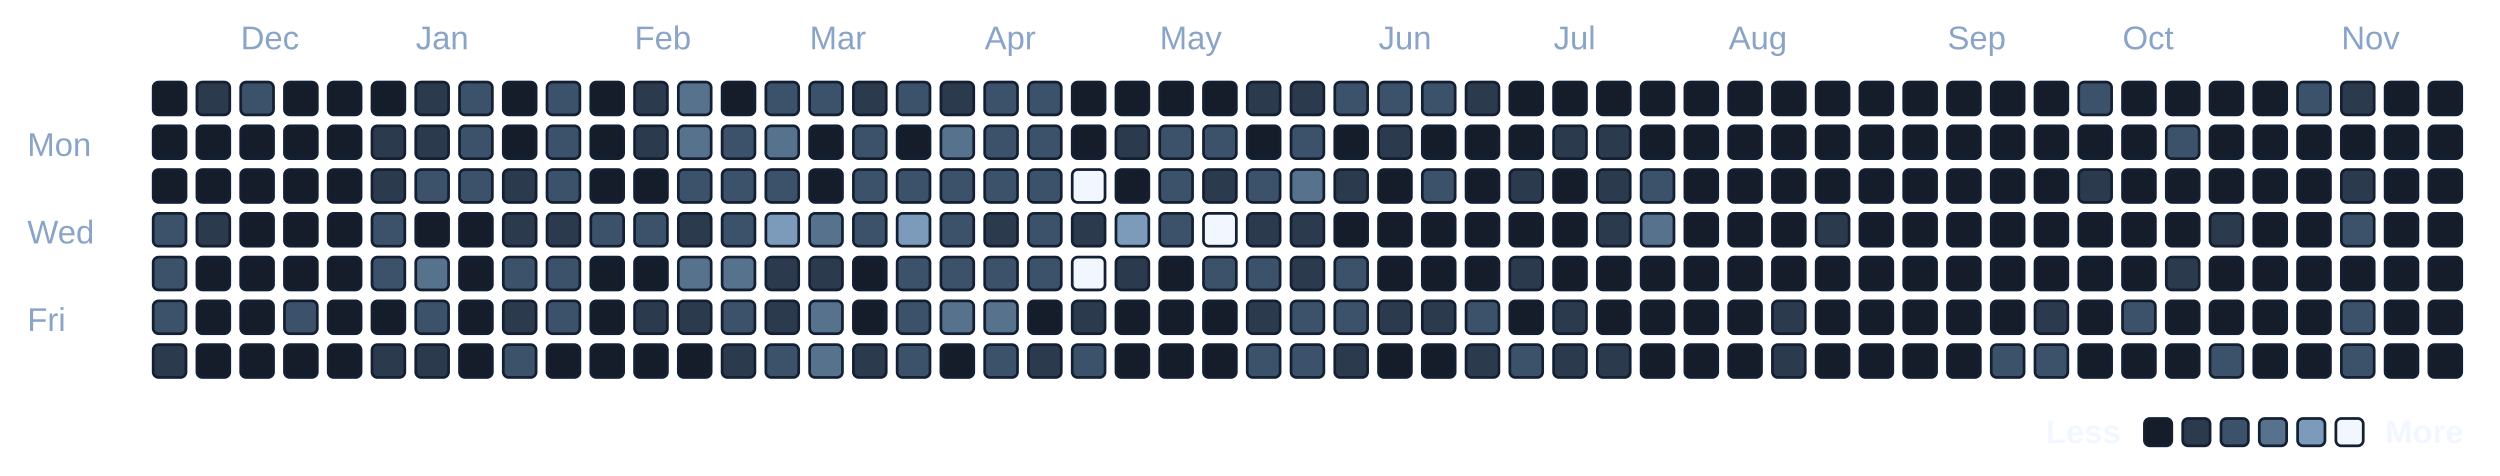
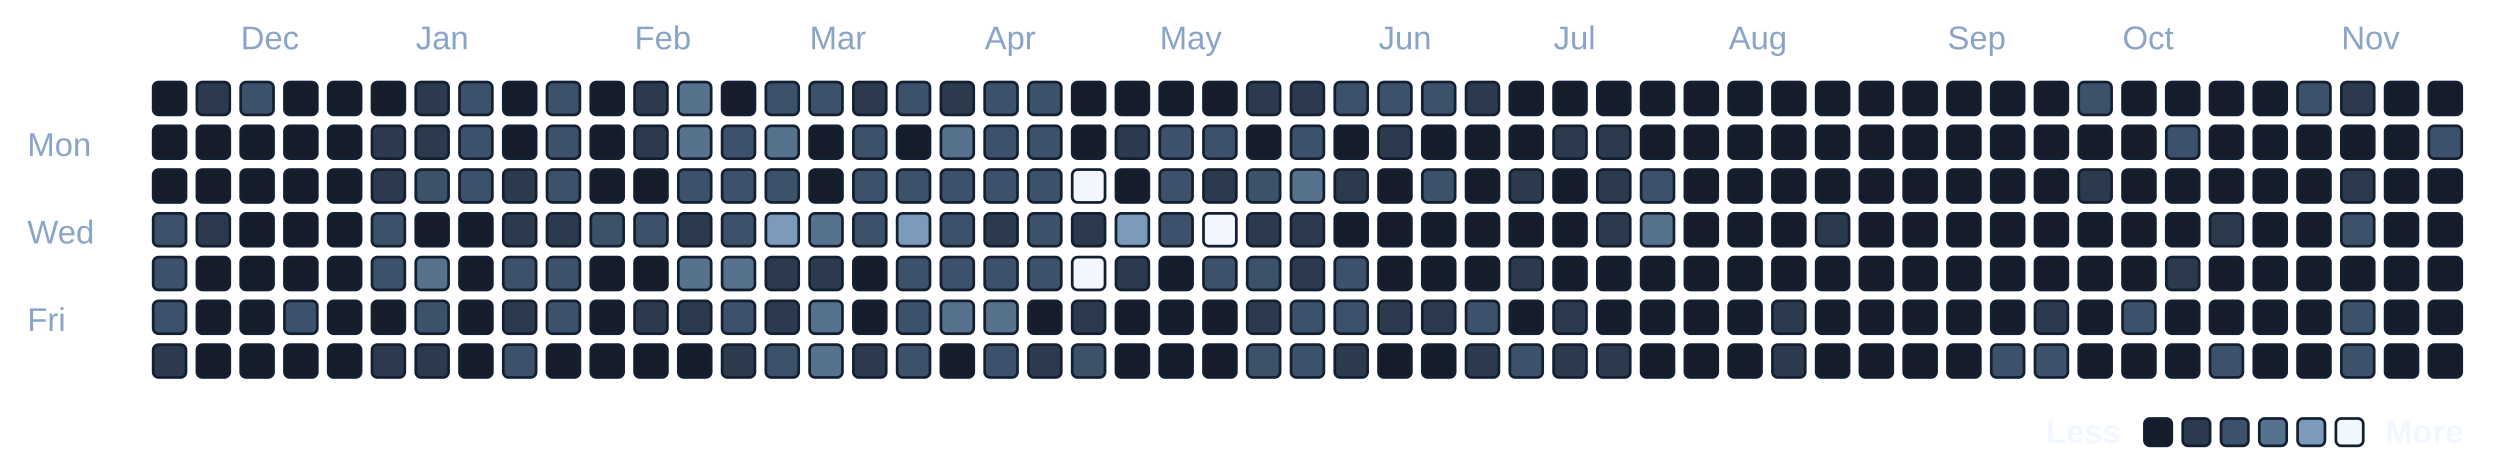
<svg xmlns="http://www.w3.org/2000/svg" baseProfile="tiny" height="174" version="1.2" width="914">
  <defs />
  <text fill="#8AA4C8" font-family="Segoe UI, Arial, sans-serif" font-size="12px" x="88" y="18">Dec</text>
  <text fill="#8AA4C8" font-family="Segoe UI, Arial, sans-serif" font-size="12px" x="152" y="18">Jan</text>
  <text fill="#8AA4C8" font-family="Segoe UI, Arial, sans-serif" font-size="12px" x="232" y="18">Feb</text>
  <text fill="#8AA4C8" font-family="Segoe UI, Arial, sans-serif" font-size="12px" x="296" y="18">Mar</text>
  <text fill="#8AA4C8" font-family="Segoe UI, Arial, sans-serif" font-size="12px" x="360" y="18">Apr</text>
  <text fill="#8AA4C8" font-family="Segoe UI, Arial, sans-serif" font-size="12px" x="424" y="18">May</text>
  <text fill="#8AA4C8" font-family="Segoe UI, Arial, sans-serif" font-size="12px" x="504" y="18">Jun</text>
  <text fill="#8AA4C8" font-family="Segoe UI, Arial, sans-serif" font-size="12px" x="568" y="18">Jul</text>
  <text fill="#8AA4C8" font-family="Segoe UI, Arial, sans-serif" font-size="12px" x="632" y="18">Aug</text>
  <text fill="#8AA4C8" font-family="Segoe UI, Arial, sans-serif" font-size="12px" x="712" y="18">Sep</text>
  <text fill="#8AA4C8" font-family="Segoe UI, Arial, sans-serif" font-size="12px" x="776" y="18">Oct</text>
  <text fill="#8AA4C8" font-family="Segoe UI, Arial, sans-serif" font-size="12px" x="856" y="18">Nov</text>
  <text fill="#8AA4C8" font-family="Segoe UI, Arial, sans-serif" font-size="12px" x="10" y="57">Mon</text>
  <text fill="#8AA4C8" font-family="Segoe UI, Arial, sans-serif" font-size="12px" x="10" y="89">Wed</text>
  <text fill="#8AA4C8" font-family="Segoe UI, Arial, sans-serif" font-size="12px" x="10" y="121">Fri</text>
  <rect fill="#151D2B" height="12" rx="2" ry="2" stroke="#132033" stroke-width="1" width="12" x="56" y="30" />
  <rect fill="#151D2B" height="12" rx="2" ry="2" stroke="#132033" stroke-width="1" width="12" x="56" y="46" />
  <rect fill="#151D2B" height="12" rx="2" ry="2" stroke="#132033" stroke-width="1" width="12" x="56" y="62" />
  <rect fill="#3C526A" height="12" rx="2" ry="2" stroke="#132033" stroke-width="1" width="12" x="56" y="78" />
  <rect fill="#3C526A" height="12" rx="2" ry="2" stroke="#132033" stroke-width="1" width="12" x="56" y="94" />
  <rect fill="#3C526A" height="12" rx="2" ry="2" stroke="#132033" stroke-width="1" width="12" x="56" y="110" />
  <rect fill="#2B3A4C" height="12" rx="2" ry="2" stroke="#132033" stroke-width="1" width="12" x="56" y="126" />
  <rect fill="#2B3A4C" height="12" rx="2" ry="2" stroke="#132033" stroke-width="1" width="12" x="72" y="30" />
  <rect fill="#151D2B" height="12" rx="2" ry="2" stroke="#132033" stroke-width="1" width="12" x="72" y="46" />
  <rect fill="#151D2B" height="12" rx="2" ry="2" stroke="#132033" stroke-width="1" width="12" x="72" y="62" />
  <rect fill="#2B3A4C" height="12" rx="2" ry="2" stroke="#132033" stroke-width="1" width="12" x="72" y="78" />
  <rect fill="#151D2B" height="12" rx="2" ry="2" stroke="#132033" stroke-width="1" width="12" x="72" y="94" />
  <rect fill="#151D2B" height="12" rx="2" ry="2" stroke="#132033" stroke-width="1" width="12" x="72" y="110" />
  <rect fill="#151D2B" height="12" rx="2" ry="2" stroke="#132033" stroke-width="1" width="12" x="72" y="126" />
  <rect fill="#3C526A" height="12" rx="2" ry="2" stroke="#132033" stroke-width="1" width="12" x="88" y="30" />
  <rect fill="#151D2B" height="12" rx="2" ry="2" stroke="#132033" stroke-width="1" width="12" x="88" y="46" />
  <rect fill="#151D2B" height="12" rx="2" ry="2" stroke="#132033" stroke-width="1" width="12" x="88" y="62" />
  <rect fill="#151D2B" height="12" rx="2" ry="2" stroke="#132033" stroke-width="1" width="12" x="88" y="78" />
  <rect fill="#151D2B" height="12" rx="2" ry="2" stroke="#132033" stroke-width="1" width="12" x="88" y="94" />
  <rect fill="#151D2B" height="12" rx="2" ry="2" stroke="#132033" stroke-width="1" width="12" x="88" y="110" />
  <rect fill="#151D2B" height="12" rx="2" ry="2" stroke="#132033" stroke-width="1" width="12" x="88" y="126" />
  <rect fill="#151D2B" height="12" rx="2" ry="2" stroke="#132033" stroke-width="1" width="12" x="104" y="30" />
  <rect fill="#151D2B" height="12" rx="2" ry="2" stroke="#132033" stroke-width="1" width="12" x="104" y="46" />
  <rect fill="#151D2B" height="12" rx="2" ry="2" stroke="#132033" stroke-width="1" width="12" x="104" y="62" />
  <rect fill="#151D2B" height="12" rx="2" ry="2" stroke="#132033" stroke-width="1" width="12" x="104" y="78" />
  <rect fill="#151D2B" height="12" rx="2" ry="2" stroke="#132033" stroke-width="1" width="12" x="104" y="94" />
  <rect fill="#3C526A" height="12" rx="2" ry="2" stroke="#132033" stroke-width="1" width="12" x="104" y="110" />
  <rect fill="#151D2B" height="12" rx="2" ry="2" stroke="#132033" stroke-width="1" width="12" x="104" y="126" />
  <rect fill="#151D2B" height="12" rx="2" ry="2" stroke="#132033" stroke-width="1" width="12" x="120" y="30" />
  <rect fill="#151D2B" height="12" rx="2" ry="2" stroke="#132033" stroke-width="1" width="12" x="120" y="46" />
  <rect fill="#151D2B" height="12" rx="2" ry="2" stroke="#132033" stroke-width="1" width="12" x="120" y="62" />
  <rect fill="#151D2B" height="12" rx="2" ry="2" stroke="#132033" stroke-width="1" width="12" x="120" y="78" />
  <rect fill="#151D2B" height="12" rx="2" ry="2" stroke="#132033" stroke-width="1" width="12" x="120" y="94" />
  <rect fill="#151D2B" height="12" rx="2" ry="2" stroke="#132033" stroke-width="1" width="12" x="120" y="110" />
  <rect fill="#151D2B" height="12" rx="2" ry="2" stroke="#132033" stroke-width="1" width="12" x="120" y="126" />
  <rect fill="#151D2B" height="12" rx="2" ry="2" stroke="#132033" stroke-width="1" width="12" x="136" y="30" />
  <rect fill="#2B3A4C" height="12" rx="2" ry="2" stroke="#132033" stroke-width="1" width="12" x="136" y="46" />
  <rect fill="#2B3A4C" height="12" rx="2" ry="2" stroke="#132033" stroke-width="1" width="12" x="136" y="62" />
  <rect fill="#3C526A" height="12" rx="2" ry="2" stroke="#132033" stroke-width="1" width="12" x="136" y="78" />
  <rect fill="#3C526A" height="12" rx="2" ry="2" stroke="#132033" stroke-width="1" width="12" x="136" y="94" />
  <rect fill="#151D2B" height="12" rx="2" ry="2" stroke="#132033" stroke-width="1" width="12" x="136" y="110" />
  <rect fill="#2B3A4C" height="12" rx="2" ry="2" stroke="#132033" stroke-width="1" width="12" x="136" y="126" />
  <rect fill="#2B3A4C" height="12" rx="2" ry="2" stroke="#132033" stroke-width="1" width="12" x="152" y="30" />
  <rect fill="#2B3A4C" height="12" rx="2" ry="2" stroke="#132033" stroke-width="1" width="12" x="152" y="46" />
  <rect fill="#3C526A" height="12" rx="2" ry="2" stroke="#132033" stroke-width="1" width="12" x="152" y="62" />
  <rect fill="#151D2B" height="12" rx="2" ry="2" stroke="#132033" stroke-width="1" width="12" x="152" y="78" />
  <rect fill="#56728D" height="12" rx="2" ry="2" stroke="#132033" stroke-width="1" width="12" x="152" y="94" />
  <rect fill="#3C526A" height="12" rx="2" ry="2" stroke="#132033" stroke-width="1" width="12" x="152" y="110" />
  <rect fill="#2B3A4C" height="12" rx="2" ry="2" stroke="#132033" stroke-width="1" width="12" x="152" y="126" />
  <rect fill="#3C526A" height="12" rx="2" ry="2" stroke="#132033" stroke-width="1" width="12" x="168" y="30" />
  <rect fill="#3C526A" height="12" rx="2" ry="2" stroke="#132033" stroke-width="1" width="12" x="168" y="46" />
  <rect fill="#3C526A" height="12" rx="2" ry="2" stroke="#132033" stroke-width="1" width="12" x="168" y="62" />
  <rect fill="#151D2B" height="12" rx="2" ry="2" stroke="#132033" stroke-width="1" width="12" x="168" y="78" />
  <rect fill="#151D2B" height="12" rx="2" ry="2" stroke="#132033" stroke-width="1" width="12" x="168" y="94" />
  <rect fill="#151D2B" height="12" rx="2" ry="2" stroke="#132033" stroke-width="1" width="12" x="168" y="110" />
  <rect fill="#151D2B" height="12" rx="2" ry="2" stroke="#132033" stroke-width="1" width="12" x="168" y="126" />
  <rect fill="#151D2B" height="12" rx="2" ry="2" stroke="#132033" stroke-width="1" width="12" x="184" y="30" />
  <rect fill="#151D2B" height="12" rx="2" ry="2" stroke="#132033" stroke-width="1" width="12" x="184" y="46" />
  <rect fill="#2B3A4C" height="12" rx="2" ry="2" stroke="#132033" stroke-width="1" width="12" x="184" y="62" />
  <rect fill="#2B3A4C" height="12" rx="2" ry="2" stroke="#132033" stroke-width="1" width="12" x="184" y="78" />
  <rect fill="#3C526A" height="12" rx="2" ry="2" stroke="#132033" stroke-width="1" width="12" x="184" y="94" />
  <rect fill="#2B3A4C" height="12" rx="2" ry="2" stroke="#132033" stroke-width="1" width="12" x="184" y="110" />
  <rect fill="#3C526A" height="12" rx="2" ry="2" stroke="#132033" stroke-width="1" width="12" x="184" y="126" />
  <rect fill="#3C526A" height="12" rx="2" ry="2" stroke="#132033" stroke-width="1" width="12" x="200" y="30" />
  <rect fill="#3C526A" height="12" rx="2" ry="2" stroke="#132033" stroke-width="1" width="12" x="200" y="46" />
  <rect fill="#3C526A" height="12" rx="2" ry="2" stroke="#132033" stroke-width="1" width="12" x="200" y="62" />
  <rect fill="#2B3A4C" height="12" rx="2" ry="2" stroke="#132033" stroke-width="1" width="12" x="200" y="78" />
  <rect fill="#3C526A" height="12" rx="2" ry="2" stroke="#132033" stroke-width="1" width="12" x="200" y="94" />
  <rect fill="#3C526A" height="12" rx="2" ry="2" stroke="#132033" stroke-width="1" width="12" x="200" y="110" />
  <rect fill="#151D2B" height="12" rx="2" ry="2" stroke="#132033" stroke-width="1" width="12" x="200" y="126" />
  <rect fill="#151D2B" height="12" rx="2" ry="2" stroke="#132033" stroke-width="1" width="12" x="216" y="30" />
  <rect fill="#151D2B" height="12" rx="2" ry="2" stroke="#132033" stroke-width="1" width="12" x="216" y="46" />
  <rect fill="#151D2B" height="12" rx="2" ry="2" stroke="#132033" stroke-width="1" width="12" x="216" y="62" />
  <rect fill="#3C526A" height="12" rx="2" ry="2" stroke="#132033" stroke-width="1" width="12" x="216" y="78" />
  <rect fill="#151D2B" height="12" rx="2" ry="2" stroke="#132033" stroke-width="1" width="12" x="216" y="94" />
  <rect fill="#151D2B" height="12" rx="2" ry="2" stroke="#132033" stroke-width="1" width="12" x="216" y="110" />
  <rect fill="#151D2B" height="12" rx="2" ry="2" stroke="#132033" stroke-width="1" width="12" x="216" y="126" />
  <rect fill="#2B3A4C" height="12" rx="2" ry="2" stroke="#132033" stroke-width="1" width="12" x="232" y="30" />
  <rect fill="#2B3A4C" height="12" rx="2" ry="2" stroke="#132033" stroke-width="1" width="12" x="232" y="46" />
  <rect fill="#151D2B" height="12" rx="2" ry="2" stroke="#132033" stroke-width="1" width="12" x="232" y="62" />
  <rect fill="#3C526A" height="12" rx="2" ry="2" stroke="#132033" stroke-width="1" width="12" x="232" y="78" />
  <rect fill="#151D2B" height="12" rx="2" ry="2" stroke="#132033" stroke-width="1" width="12" x="232" y="94" />
  <rect fill="#2B3A4C" height="12" rx="2" ry="2" stroke="#132033" stroke-width="1" width="12" x="232" y="110" />
  <rect fill="#151D2B" height="12" rx="2" ry="2" stroke="#132033" stroke-width="1" width="12" x="232" y="126" />
  <rect fill="#56728D" height="12" rx="2" ry="2" stroke="#132033" stroke-width="1" width="12" x="248" y="30" />
  <rect fill="#56728D" height="12" rx="2" ry="2" stroke="#132033" stroke-width="1" width="12" x="248" y="46" />
  <rect fill="#3C526A" height="12" rx="2" ry="2" stroke="#132033" stroke-width="1" width="12" x="248" y="62" />
  <rect fill="#2B3A4C" height="12" rx="2" ry="2" stroke="#132033" stroke-width="1" width="12" x="248" y="78" />
  <rect fill="#56728D" height="12" rx="2" ry="2" stroke="#132033" stroke-width="1" width="12" x="248" y="94" />
  <rect fill="#2B3A4C" height="12" rx="2" ry="2" stroke="#132033" stroke-width="1" width="12" x="248" y="110" />
  <rect fill="#151D2B" height="12" rx="2" ry="2" stroke="#132033" stroke-width="1" width="12" x="248" y="126" />
  <rect fill="#151D2B" height="12" rx="2" ry="2" stroke="#132033" stroke-width="1" width="12" x="264" y="30" />
  <rect fill="#3C526A" height="12" rx="2" ry="2" stroke="#132033" stroke-width="1" width="12" x="264" y="46" />
  <rect fill="#3C526A" height="12" rx="2" ry="2" stroke="#132033" stroke-width="1" width="12" x="264" y="62" />
  <rect fill="#3C526A" height="12" rx="2" ry="2" stroke="#132033" stroke-width="1" width="12" x="264" y="78" />
  <rect fill="#56728D" height="12" rx="2" ry="2" stroke="#132033" stroke-width="1" width="12" x="264" y="94" />
  <rect fill="#3C526A" height="12" rx="2" ry="2" stroke="#132033" stroke-width="1" width="12" x="264" y="110" />
  <rect fill="#2B3A4C" height="12" rx="2" ry="2" stroke="#132033" stroke-width="1" width="12" x="264" y="126" />
  <rect fill="#3C526A" height="12" rx="2" ry="2" stroke="#132033" stroke-width="1" width="12" x="280" y="30" />
  <rect fill="#56728D" height="12" rx="2" ry="2" stroke="#132033" stroke-width="1" width="12" x="280" y="46" />
  <rect fill="#3C526A" height="12" rx="2" ry="2" stroke="#132033" stroke-width="1" width="12" x="280" y="62" />
  <rect fill="#7C9AB9" height="12" rx="2" ry="2" stroke="#132033" stroke-width="1" width="12" x="280" y="78" />
  <rect fill="#2B3A4C" height="12" rx="2" ry="2" stroke="#132033" stroke-width="1" width="12" x="280" y="94" />
  <rect fill="#2B3A4C" height="12" rx="2" ry="2" stroke="#132033" stroke-width="1" width="12" x="280" y="110" />
  <rect fill="#3C526A" height="12" rx="2" ry="2" stroke="#132033" stroke-width="1" width="12" x="280" y="126" />
  <rect fill="#3C526A" height="12" rx="2" ry="2" stroke="#132033" stroke-width="1" width="12" x="296" y="30" />
  <rect fill="#151D2B" height="12" rx="2" ry="2" stroke="#132033" stroke-width="1" width="12" x="296" y="46" />
  <rect fill="#151D2B" height="12" rx="2" ry="2" stroke="#132033" stroke-width="1" width="12" x="296" y="62" />
  <rect fill="#56728D" height="12" rx="2" ry="2" stroke="#132033" stroke-width="1" width="12" x="296" y="78" />
  <rect fill="#2B3A4C" height="12" rx="2" ry="2" stroke="#132033" stroke-width="1" width="12" x="296" y="94" />
  <rect fill="#56728D" height="12" rx="2" ry="2" stroke="#132033" stroke-width="1" width="12" x="296" y="110" />
  <rect fill="#56728D" height="12" rx="2" ry="2" stroke="#132033" stroke-width="1" width="12" x="296" y="126" />
  <rect fill="#2B3A4C" height="12" rx="2" ry="2" stroke="#132033" stroke-width="1" width="12" x="312" y="30" />
  <rect fill="#3C526A" height="12" rx="2" ry="2" stroke="#132033" stroke-width="1" width="12" x="312" y="46" />
  <rect fill="#3C526A" height="12" rx="2" ry="2" stroke="#132033" stroke-width="1" width="12" x="312" y="62" />
  <rect fill="#3C526A" height="12" rx="2" ry="2" stroke="#132033" stroke-width="1" width="12" x="312" y="78" />
  <rect fill="#151D2B" height="12" rx="2" ry="2" stroke="#132033" stroke-width="1" width="12" x="312" y="94" />
  <rect fill="#151D2B" height="12" rx="2" ry="2" stroke="#132033" stroke-width="1" width="12" x="312" y="110" />
  <rect fill="#2B3A4C" height="12" rx="2" ry="2" stroke="#132033" stroke-width="1" width="12" x="312" y="126" />
  <rect fill="#3C526A" height="12" rx="2" ry="2" stroke="#132033" stroke-width="1" width="12" x="328" y="30" />
  <rect fill="#151D2B" height="12" rx="2" ry="2" stroke="#132033" stroke-width="1" width="12" x="328" y="46" />
  <rect fill="#3C526A" height="12" rx="2" ry="2" stroke="#132033" stroke-width="1" width="12" x="328" y="62" />
  <rect fill="#7C9AB9" height="12" rx="2" ry="2" stroke="#132033" stroke-width="1" width="12" x="328" y="78" />
  <rect fill="#3C526A" height="12" rx="2" ry="2" stroke="#132033" stroke-width="1" width="12" x="328" y="94" />
  <rect fill="#3C526A" height="12" rx="2" ry="2" stroke="#132033" stroke-width="1" width="12" x="328" y="110" />
  <rect fill="#3C526A" height="12" rx="2" ry="2" stroke="#132033" stroke-width="1" width="12" x="328" y="126" />
  <rect fill="#2B3A4C" height="12" rx="2" ry="2" stroke="#132033" stroke-width="1" width="12" x="344" y="30" />
  <rect fill="#56728D" height="12" rx="2" ry="2" stroke="#132033" stroke-width="1" width="12" x="344" y="46" />
  <rect fill="#3C526A" height="12" rx="2" ry="2" stroke="#132033" stroke-width="1" width="12" x="344" y="62" />
  <rect fill="#3C526A" height="12" rx="2" ry="2" stroke="#132033" stroke-width="1" width="12" x="344" y="78" />
  <rect fill="#3C526A" height="12" rx="2" ry="2" stroke="#132033" stroke-width="1" width="12" x="344" y="94" />
  <rect fill="#56728D" height="12" rx="2" ry="2" stroke="#132033" stroke-width="1" width="12" x="344" y="110" />
  <rect fill="#151D2B" height="12" rx="2" ry="2" stroke="#132033" stroke-width="1" width="12" x="344" y="126" />
  <rect fill="#3C526A" height="12" rx="2" ry="2" stroke="#132033" stroke-width="1" width="12" x="360" y="30" />
  <rect fill="#3C526A" height="12" rx="2" ry="2" stroke="#132033" stroke-width="1" width="12" x="360" y="46" />
  <rect fill="#3C526A" height="12" rx="2" ry="2" stroke="#132033" stroke-width="1" width="12" x="360" y="62" />
  <rect fill="#2B3A4C" height="12" rx="2" ry="2" stroke="#132033" stroke-width="1" width="12" x="360" y="78" />
  <rect fill="#3C526A" height="12" rx="2" ry="2" stroke="#132033" stroke-width="1" width="12" x="360" y="94" />
  <rect fill="#56728D" height="12" rx="2" ry="2" stroke="#132033" stroke-width="1" width="12" x="360" y="110" />
  <rect fill="#3C526A" height="12" rx="2" ry="2" stroke="#132033" stroke-width="1" width="12" x="360" y="126" />
  <rect fill="#3C526A" height="12" rx="2" ry="2" stroke="#132033" stroke-width="1" width="12" x="376" y="30" />
  <rect fill="#3C526A" height="12" rx="2" ry="2" stroke="#132033" stroke-width="1" width="12" x="376" y="46" />
  <rect fill="#3C526A" height="12" rx="2" ry="2" stroke="#132033" stroke-width="1" width="12" x="376" y="62" />
  <rect fill="#3C526A" height="12" rx="2" ry="2" stroke="#132033" stroke-width="1" width="12" x="376" y="78" />
  <rect fill="#3C526A" height="12" rx="2" ry="2" stroke="#132033" stroke-width="1" width="12" x="376" y="94" />
  <rect fill="#151D2B" height="12" rx="2" ry="2" stroke="#132033" stroke-width="1" width="12" x="376" y="110" />
  <rect fill="#2B3A4C" height="12" rx="2" ry="2" stroke="#132033" stroke-width="1" width="12" x="376" y="126" />
  <rect fill="#151D2B" height="12" rx="2" ry="2" stroke="#132033" stroke-width="1" width="12" x="392" y="30" />
  <rect fill="#151D2B" height="12" rx="2" ry="2" stroke="#132033" stroke-width="1" width="12" x="392" y="46" />
  <rect fill="#F2F7FF" height="12" rx="2" ry="2" stroke="#132033" stroke-width="1" width="12" x="392" y="62" />
  <rect fill="#2B3A4C" height="12" rx="2" ry="2" stroke="#132033" stroke-width="1" width="12" x="392" y="78" />
  <rect fill="#F2F7FF" height="12" rx="2" ry="2" stroke="#132033" stroke-width="1" width="12" x="392" y="94" />
  <rect fill="#2B3A4C" height="12" rx="2" ry="2" stroke="#132033" stroke-width="1" width="12" x="392" y="110" />
  <rect fill="#3C526A" height="12" rx="2" ry="2" stroke="#132033" stroke-width="1" width="12" x="392" y="126" />
  <rect fill="#151D2B" height="12" rx="2" ry="2" stroke="#132033" stroke-width="1" width="12" x="408" y="30" />
  <rect fill="#2B3A4C" height="12" rx="2" ry="2" stroke="#132033" stroke-width="1" width="12" x="408" y="46" />
  <rect fill="#151D2B" height="12" rx="2" ry="2" stroke="#132033" stroke-width="1" width="12" x="408" y="62" />
  <rect fill="#7C9AB9" height="12" rx="2" ry="2" stroke="#132033" stroke-width="1" width="12" x="408" y="78" />
  <rect fill="#2B3A4C" height="12" rx="2" ry="2" stroke="#132033" stroke-width="1" width="12" x="408" y="94" />
  <rect fill="#151D2B" height="12" rx="2" ry="2" stroke="#132033" stroke-width="1" width="12" x="408" y="110" />
  <rect fill="#151D2B" height="12" rx="2" ry="2" stroke="#132033" stroke-width="1" width="12" x="408" y="126" />
  <rect fill="#151D2B" height="12" rx="2" ry="2" stroke="#132033" stroke-width="1" width="12" x="424" y="30" />
  <rect fill="#3C526A" height="12" rx="2" ry="2" stroke="#132033" stroke-width="1" width="12" x="424" y="46" />
  <rect fill="#3C526A" height="12" rx="2" ry="2" stroke="#132033" stroke-width="1" width="12" x="424" y="62" />
  <rect fill="#3C526A" height="12" rx="2" ry="2" stroke="#132033" stroke-width="1" width="12" x="424" y="78" />
  <rect fill="#151D2B" height="12" rx="2" ry="2" stroke="#132033" stroke-width="1" width="12" x="424" y="94" />
  <rect fill="#151D2B" height="12" rx="2" ry="2" stroke="#132033" stroke-width="1" width="12" x="424" y="110" />
  <rect fill="#151D2B" height="12" rx="2" ry="2" stroke="#132033" stroke-width="1" width="12" x="424" y="126" />
  <rect fill="#151D2B" height="12" rx="2" ry="2" stroke="#132033" stroke-width="1" width="12" x="440" y="30" />
  <rect fill="#3C526A" height="12" rx="2" ry="2" stroke="#132033" stroke-width="1" width="12" x="440" y="46" />
  <rect fill="#2B3A4C" height="12" rx="2" ry="2" stroke="#132033" stroke-width="1" width="12" x="440" y="62" />
  <rect fill="#F2F7FF" height="12" rx="2" ry="2" stroke="#132033" stroke-width="1" width="12" x="440" y="78" />
  <rect fill="#3C526A" height="12" rx="2" ry="2" stroke="#132033" stroke-width="1" width="12" x="440" y="94" />
  <rect fill="#151D2B" height="12" rx="2" ry="2" stroke="#132033" stroke-width="1" width="12" x="440" y="110" />
  <rect fill="#151D2B" height="12" rx="2" ry="2" stroke="#132033" stroke-width="1" width="12" x="440" y="126" />
  <rect fill="#2B3A4C" height="12" rx="2" ry="2" stroke="#132033" stroke-width="1" width="12" x="456" y="30" />
  <rect fill="#151D2B" height="12" rx="2" ry="2" stroke="#132033" stroke-width="1" width="12" x="456" y="46" />
  <rect fill="#3C526A" height="12" rx="2" ry="2" stroke="#132033" stroke-width="1" width="12" x="456" y="62" />
  <rect fill="#2B3A4C" height="12" rx="2" ry="2" stroke="#132033" stroke-width="1" width="12" x="456" y="78" />
  <rect fill="#3C526A" height="12" rx="2" ry="2" stroke="#132033" stroke-width="1" width="12" x="456" y="94" />
  <rect fill="#2B3A4C" height="12" rx="2" ry="2" stroke="#132033" stroke-width="1" width="12" x="456" y="110" />
  <rect fill="#3C526A" height="12" rx="2" ry="2" stroke="#132033" stroke-width="1" width="12" x="456" y="126" />
  <rect fill="#2B3A4C" height="12" rx="2" ry="2" stroke="#132033" stroke-width="1" width="12" x="472" y="30" />
  <rect fill="#3C526A" height="12" rx="2" ry="2" stroke="#132033" stroke-width="1" width="12" x="472" y="46" />
  <rect fill="#56728D" height="12" rx="2" ry="2" stroke="#132033" stroke-width="1" width="12" x="472" y="62" />
  <rect fill="#2B3A4C" height="12" rx="2" ry="2" stroke="#132033" stroke-width="1" width="12" x="472" y="78" />
  <rect fill="#2B3A4C" height="12" rx="2" ry="2" stroke="#132033" stroke-width="1" width="12" x="472" y="94" />
  <rect fill="#3C526A" height="12" rx="2" ry="2" stroke="#132033" stroke-width="1" width="12" x="472" y="110" />
  <rect fill="#3C526A" height="12" rx="2" ry="2" stroke="#132033" stroke-width="1" width="12" x="472" y="126" />
  <rect fill="#3C526A" height="12" rx="2" ry="2" stroke="#132033" stroke-width="1" width="12" x="488" y="30" />
  <rect fill="#151D2B" height="12" rx="2" ry="2" stroke="#132033" stroke-width="1" width="12" x="488" y="46" />
  <rect fill="#2B3A4C" height="12" rx="2" ry="2" stroke="#132033" stroke-width="1" width="12" x="488" y="62" />
  <rect fill="#151D2B" height="12" rx="2" ry="2" stroke="#132033" stroke-width="1" width="12" x="488" y="78" />
  <rect fill="#3C526A" height="12" rx="2" ry="2" stroke="#132033" stroke-width="1" width="12" x="488" y="94" />
  <rect fill="#3C526A" height="12" rx="2" ry="2" stroke="#132033" stroke-width="1" width="12" x="488" y="110" />
  <rect fill="#2B3A4C" height="12" rx="2" ry="2" stroke="#132033" stroke-width="1" width="12" x="488" y="126" />
  <rect fill="#3C526A" height="12" rx="2" ry="2" stroke="#132033" stroke-width="1" width="12" x="504" y="30" />
  <rect fill="#2B3A4C" height="12" rx="2" ry="2" stroke="#132033" stroke-width="1" width="12" x="504" y="46" />
  <rect fill="#151D2B" height="12" rx="2" ry="2" stroke="#132033" stroke-width="1" width="12" x="504" y="62" />
  <rect fill="#151D2B" height="12" rx="2" ry="2" stroke="#132033" stroke-width="1" width="12" x="504" y="78" />
  <rect fill="#151D2B" height="12" rx="2" ry="2" stroke="#132033" stroke-width="1" width="12" x="504" y="94" />
  <rect fill="#2B3A4C" height="12" rx="2" ry="2" stroke="#132033" stroke-width="1" width="12" x="504" y="110" />
  <rect fill="#151D2B" height="12" rx="2" ry="2" stroke="#132033" stroke-width="1" width="12" x="504" y="126" />
  <rect fill="#3C526A" height="12" rx="2" ry="2" stroke="#132033" stroke-width="1" width="12" x="520" y="30" />
  <rect fill="#151D2B" height="12" rx="2" ry="2" stroke="#132033" stroke-width="1" width="12" x="520" y="46" />
  <rect fill="#3C526A" height="12" rx="2" ry="2" stroke="#132033" stroke-width="1" width="12" x="520" y="62" />
  <rect fill="#151D2B" height="12" rx="2" ry="2" stroke="#132033" stroke-width="1" width="12" x="520" y="78" />
  <rect fill="#151D2B" height="12" rx="2" ry="2" stroke="#132033" stroke-width="1" width="12" x="520" y="94" />
  <rect fill="#2B3A4C" height="12" rx="2" ry="2" stroke="#132033" stroke-width="1" width="12" x="520" y="110" />
  <rect fill="#151D2B" height="12" rx="2" ry="2" stroke="#132033" stroke-width="1" width="12" x="520" y="126" />
  <rect fill="#2B3A4C" height="12" rx="2" ry="2" stroke="#132033" stroke-width="1" width="12" x="536" y="30" />
  <rect fill="#151D2B" height="12" rx="2" ry="2" stroke="#132033" stroke-width="1" width="12" x="536" y="46" />
  <rect fill="#151D2B" height="12" rx="2" ry="2" stroke="#132033" stroke-width="1" width="12" x="536" y="62" />
  <rect fill="#151D2B" height="12" rx="2" ry="2" stroke="#132033" stroke-width="1" width="12" x="536" y="78" />
  <rect fill="#151D2B" height="12" rx="2" ry="2" stroke="#132033" stroke-width="1" width="12" x="536" y="94" />
  <rect fill="#3C526A" height="12" rx="2" ry="2" stroke="#132033" stroke-width="1" width="12" x="536" y="110" />
  <rect fill="#2B3A4C" height="12" rx="2" ry="2" stroke="#132033" stroke-width="1" width="12" x="536" y="126" />
  <rect fill="#151D2B" height="12" rx="2" ry="2" stroke="#132033" stroke-width="1" width="12" x="552" y="30" />
  <rect fill="#151D2B" height="12" rx="2" ry="2" stroke="#132033" stroke-width="1" width="12" x="552" y="46" />
  <rect fill="#2B3A4C" height="12" rx="2" ry="2" stroke="#132033" stroke-width="1" width="12" x="552" y="62" />
  <rect fill="#151D2B" height="12" rx="2" ry="2" stroke="#132033" stroke-width="1" width="12" x="552" y="78" />
  <rect fill="#2B3A4C" height="12" rx="2" ry="2" stroke="#132033" stroke-width="1" width="12" x="552" y="94" />
  <rect fill="#151D2B" height="12" rx="2" ry="2" stroke="#132033" stroke-width="1" width="12" x="552" y="110" />
  <rect fill="#3C526A" height="12" rx="2" ry="2" stroke="#132033" stroke-width="1" width="12" x="552" y="126" />
  <rect fill="#151D2B" height="12" rx="2" ry="2" stroke="#132033" stroke-width="1" width="12" x="568" y="30" />
  <rect fill="#2B3A4C" height="12" rx="2" ry="2" stroke="#132033" stroke-width="1" width="12" x="568" y="46" />
  <rect fill="#151D2B" height="12" rx="2" ry="2" stroke="#132033" stroke-width="1" width="12" x="568" y="62" />
  <rect fill="#151D2B" height="12" rx="2" ry="2" stroke="#132033" stroke-width="1" width="12" x="568" y="78" />
  <rect fill="#151D2B" height="12" rx="2" ry="2" stroke="#132033" stroke-width="1" width="12" x="568" y="94" />
  <rect fill="#2B3A4C" height="12" rx="2" ry="2" stroke="#132033" stroke-width="1" width="12" x="568" y="110" />
  <rect fill="#2B3A4C" height="12" rx="2" ry="2" stroke="#132033" stroke-width="1" width="12" x="568" y="126" />
  <rect fill="#151D2B" height="12" rx="2" ry="2" stroke="#132033" stroke-width="1" width="12" x="584" y="30" />
  <rect fill="#2B3A4C" height="12" rx="2" ry="2" stroke="#132033" stroke-width="1" width="12" x="584" y="46" />
  <rect fill="#2B3A4C" height="12" rx="2" ry="2" stroke="#132033" stroke-width="1" width="12" x="584" y="62" />
  <rect fill="#2B3A4C" height="12" rx="2" ry="2" stroke="#132033" stroke-width="1" width="12" x="584" y="78" />
  <rect fill="#151D2B" height="12" rx="2" ry="2" stroke="#132033" stroke-width="1" width="12" x="584" y="94" />
  <rect fill="#151D2B" height="12" rx="2" ry="2" stroke="#132033" stroke-width="1" width="12" x="584" y="110" />
  <rect fill="#2B3A4C" height="12" rx="2" ry="2" stroke="#132033" stroke-width="1" width="12" x="584" y="126" />
  <rect fill="#151D2B" height="12" rx="2" ry="2" stroke="#132033" stroke-width="1" width="12" x="600" y="30" />
  <rect fill="#151D2B" height="12" rx="2" ry="2" stroke="#132033" stroke-width="1" width="12" x="600" y="46" />
  <rect fill="#3C526A" height="12" rx="2" ry="2" stroke="#132033" stroke-width="1" width="12" x="600" y="62" />
  <rect fill="#56728D" height="12" rx="2" ry="2" stroke="#132033" stroke-width="1" width="12" x="600" y="78" />
  <rect fill="#151D2B" height="12" rx="2" ry="2" stroke="#132033" stroke-width="1" width="12" x="600" y="94" />
  <rect fill="#151D2B" height="12" rx="2" ry="2" stroke="#132033" stroke-width="1" width="12" x="600" y="110" />
  <rect fill="#151D2B" height="12" rx="2" ry="2" stroke="#132033" stroke-width="1" width="12" x="600" y="126" />
  <rect fill="#151D2B" height="12" rx="2" ry="2" stroke="#132033" stroke-width="1" width="12" x="616" y="30" />
  <rect fill="#151D2B" height="12" rx="2" ry="2" stroke="#132033" stroke-width="1" width="12" x="616" y="46" />
  <rect fill="#151D2B" height="12" rx="2" ry="2" stroke="#132033" stroke-width="1" width="12" x="616" y="62" />
  <rect fill="#151D2B" height="12" rx="2" ry="2" stroke="#132033" stroke-width="1" width="12" x="616" y="78" />
  <rect fill="#151D2B" height="12" rx="2" ry="2" stroke="#132033" stroke-width="1" width="12" x="616" y="94" />
  <rect fill="#151D2B" height="12" rx="2" ry="2" stroke="#132033" stroke-width="1" width="12" x="616" y="110" />
  <rect fill="#151D2B" height="12" rx="2" ry="2" stroke="#132033" stroke-width="1" width="12" x="616" y="126" />
  <rect fill="#151D2B" height="12" rx="2" ry="2" stroke="#132033" stroke-width="1" width="12" x="632" y="30" />
  <rect fill="#151D2B" height="12" rx="2" ry="2" stroke="#132033" stroke-width="1" width="12" x="632" y="46" />
  <rect fill="#151D2B" height="12" rx="2" ry="2" stroke="#132033" stroke-width="1" width="12" x="632" y="62" />
  <rect fill="#151D2B" height="12" rx="2" ry="2" stroke="#132033" stroke-width="1" width="12" x="632" y="78" />
  <rect fill="#151D2B" height="12" rx="2" ry="2" stroke="#132033" stroke-width="1" width="12" x="632" y="94" />
  <rect fill="#151D2B" height="12" rx="2" ry="2" stroke="#132033" stroke-width="1" width="12" x="632" y="110" />
  <rect fill="#151D2B" height="12" rx="2" ry="2" stroke="#132033" stroke-width="1" width="12" x="632" y="126" />
  <rect fill="#151D2B" height="12" rx="2" ry="2" stroke="#132033" stroke-width="1" width="12" x="648" y="30" />
  <rect fill="#151D2B" height="12" rx="2" ry="2" stroke="#132033" stroke-width="1" width="12" x="648" y="46" />
  <rect fill="#151D2B" height="12" rx="2" ry="2" stroke="#132033" stroke-width="1" width="12" x="648" y="62" />
  <rect fill="#151D2B" height="12" rx="2" ry="2" stroke="#132033" stroke-width="1" width="12" x="648" y="78" />
  <rect fill="#151D2B" height="12" rx="2" ry="2" stroke="#132033" stroke-width="1" width="12" x="648" y="94" />
  <rect fill="#2B3A4C" height="12" rx="2" ry="2" stroke="#132033" stroke-width="1" width="12" x="648" y="110" />
  <rect fill="#2B3A4C" height="12" rx="2" ry="2" stroke="#132033" stroke-width="1" width="12" x="648" y="126" />
  <rect fill="#151D2B" height="12" rx="2" ry="2" stroke="#132033" stroke-width="1" width="12" x="664" y="30" />
  <rect fill="#151D2B" height="12" rx="2" ry="2" stroke="#132033" stroke-width="1" width="12" x="664" y="46" />
  <rect fill="#151D2B" height="12" rx="2" ry="2" stroke="#132033" stroke-width="1" width="12" x="664" y="62" />
  <rect fill="#2B3A4C" height="12" rx="2" ry="2" stroke="#132033" stroke-width="1" width="12" x="664" y="78" />
  <rect fill="#151D2B" height="12" rx="2" ry="2" stroke="#132033" stroke-width="1" width="12" x="664" y="94" />
  <rect fill="#151D2B" height="12" rx="2" ry="2" stroke="#132033" stroke-width="1" width="12" x="664" y="110" />
  <rect fill="#151D2B" height="12" rx="2" ry="2" stroke="#132033" stroke-width="1" width="12" x="664" y="126" />
  <rect fill="#151D2B" height="12" rx="2" ry="2" stroke="#132033" stroke-width="1" width="12" x="680" y="30" />
  <rect fill="#151D2B" height="12" rx="2" ry="2" stroke="#132033" stroke-width="1" width="12" x="680" y="46" />
  <rect fill="#151D2B" height="12" rx="2" ry="2" stroke="#132033" stroke-width="1" width="12" x="680" y="62" />
  <rect fill="#151D2B" height="12" rx="2" ry="2" stroke="#132033" stroke-width="1" width="12" x="680" y="78" />
  <rect fill="#151D2B" height="12" rx="2" ry="2" stroke="#132033" stroke-width="1" width="12" x="680" y="94" />
  <rect fill="#151D2B" height="12" rx="2" ry="2" stroke="#132033" stroke-width="1" width="12" x="680" y="110" />
  <rect fill="#151D2B" height="12" rx="2" ry="2" stroke="#132033" stroke-width="1" width="12" x="680" y="126" />
  <rect fill="#151D2B" height="12" rx="2" ry="2" stroke="#132033" stroke-width="1" width="12" x="696" y="30" />
  <rect fill="#151D2B" height="12" rx="2" ry="2" stroke="#132033" stroke-width="1" width="12" x="696" y="46" />
  <rect fill="#151D2B" height="12" rx="2" ry="2" stroke="#132033" stroke-width="1" width="12" x="696" y="62" />
  <rect fill="#151D2B" height="12" rx="2" ry="2" stroke="#132033" stroke-width="1" width="12" x="696" y="78" />
  <rect fill="#151D2B" height="12" rx="2" ry="2" stroke="#132033" stroke-width="1" width="12" x="696" y="94" />
  <rect fill="#151D2B" height="12" rx="2" ry="2" stroke="#132033" stroke-width="1" width="12" x="696" y="110" />
  <rect fill="#151D2B" height="12" rx="2" ry="2" stroke="#132033" stroke-width="1" width="12" x="696" y="126" />
  <rect fill="#151D2B" height="12" rx="2" ry="2" stroke="#132033" stroke-width="1" width="12" x="712" y="30" />
  <rect fill="#151D2B" height="12" rx="2" ry="2" stroke="#132033" stroke-width="1" width="12" x="712" y="46" />
  <rect fill="#151D2B" height="12" rx="2" ry="2" stroke="#132033" stroke-width="1" width="12" x="712" y="62" />
  <rect fill="#151D2B" height="12" rx="2" ry="2" stroke="#132033" stroke-width="1" width="12" x="712" y="78" />
  <rect fill="#151D2B" height="12" rx="2" ry="2" stroke="#132033" stroke-width="1" width="12" x="712" y="94" />
  <rect fill="#151D2B" height="12" rx="2" ry="2" stroke="#132033" stroke-width="1" width="12" x="712" y="110" />
  <rect fill="#151D2B" height="12" rx="2" ry="2" stroke="#132033" stroke-width="1" width="12" x="712" y="126" />
  <rect fill="#151D2B" height="12" rx="2" ry="2" stroke="#132033" stroke-width="1" width="12" x="728" y="30" />
  <rect fill="#151D2B" height="12" rx="2" ry="2" stroke="#132033" stroke-width="1" width="12" x="728" y="46" />
  <rect fill="#151D2B" height="12" rx="2" ry="2" stroke="#132033" stroke-width="1" width="12" x="728" y="62" />
  <rect fill="#151D2B" height="12" rx="2" ry="2" stroke="#132033" stroke-width="1" width="12" x="728" y="78" />
  <rect fill="#151D2B" height="12" rx="2" ry="2" stroke="#132033" stroke-width="1" width="12" x="728" y="94" />
  <rect fill="#151D2B" height="12" rx="2" ry="2" stroke="#132033" stroke-width="1" width="12" x="728" y="110" />
  <rect fill="#3C526A" height="12" rx="2" ry="2" stroke="#132033" stroke-width="1" width="12" x="728" y="126" />
  <rect fill="#151D2B" height="12" rx="2" ry="2" stroke="#132033" stroke-width="1" width="12" x="744" y="30" />
  <rect fill="#151D2B" height="12" rx="2" ry="2" stroke="#132033" stroke-width="1" width="12" x="744" y="46" />
  <rect fill="#151D2B" height="12" rx="2" ry="2" stroke="#132033" stroke-width="1" width="12" x="744" y="62" />
  <rect fill="#151D2B" height="12" rx="2" ry="2" stroke="#132033" stroke-width="1" width="12" x="744" y="78" />
  <rect fill="#151D2B" height="12" rx="2" ry="2" stroke="#132033" stroke-width="1" width="12" x="744" y="94" />
  <rect fill="#2B3A4C" height="12" rx="2" ry="2" stroke="#132033" stroke-width="1" width="12" x="744" y="110" />
  <rect fill="#3C526A" height="12" rx="2" ry="2" stroke="#132033" stroke-width="1" width="12" x="744" y="126" />
  <rect fill="#3C526A" height="12" rx="2" ry="2" stroke="#132033" stroke-width="1" width="12" x="760" y="30" />
  <rect fill="#151D2B" height="12" rx="2" ry="2" stroke="#132033" stroke-width="1" width="12" x="760" y="46" />
  <rect fill="#2B3A4C" height="12" rx="2" ry="2" stroke="#132033" stroke-width="1" width="12" x="760" y="62" />
  <rect fill="#151D2B" height="12" rx="2" ry="2" stroke="#132033" stroke-width="1" width="12" x="760" y="78" />
  <rect fill="#151D2B" height="12" rx="2" ry="2" stroke="#132033" stroke-width="1" width="12" x="760" y="94" />
  <rect fill="#151D2B" height="12" rx="2" ry="2" stroke="#132033" stroke-width="1" width="12" x="760" y="110" />
  <rect fill="#151D2B" height="12" rx="2" ry="2" stroke="#132033" stroke-width="1" width="12" x="760" y="126" />
  <rect fill="#151D2B" height="12" rx="2" ry="2" stroke="#132033" stroke-width="1" width="12" x="776" y="30" />
  <rect fill="#151D2B" height="12" rx="2" ry="2" stroke="#132033" stroke-width="1" width="12" x="776" y="46" />
  <rect fill="#151D2B" height="12" rx="2" ry="2" stroke="#132033" stroke-width="1" width="12" x="776" y="62" />
  <rect fill="#151D2B" height="12" rx="2" ry="2" stroke="#132033" stroke-width="1" width="12" x="776" y="78" />
  <rect fill="#151D2B" height="12" rx="2" ry="2" stroke="#132033" stroke-width="1" width="12" x="776" y="94" />
  <rect fill="#3C526A" height="12" rx="2" ry="2" stroke="#132033" stroke-width="1" width="12" x="776" y="110" />
  <rect fill="#151D2B" height="12" rx="2" ry="2" stroke="#132033" stroke-width="1" width="12" x="776" y="126" />
  <rect fill="#151D2B" height="12" rx="2" ry="2" stroke="#132033" stroke-width="1" width="12" x="792" y="30" />
  <rect fill="#3C526A" height="12" rx="2" ry="2" stroke="#132033" stroke-width="1" width="12" x="792" y="46" />
  <rect fill="#151D2B" height="12" rx="2" ry="2" stroke="#132033" stroke-width="1" width="12" x="792" y="62" />
  <rect fill="#151D2B" height="12" rx="2" ry="2" stroke="#132033" stroke-width="1" width="12" x="792" y="78" />
  <rect fill="#2B3A4C" height="12" rx="2" ry="2" stroke="#132033" stroke-width="1" width="12" x="792" y="94" />
  <rect fill="#151D2B" height="12" rx="2" ry="2" stroke="#132033" stroke-width="1" width="12" x="792" y="110" />
  <rect fill="#151D2B" height="12" rx="2" ry="2" stroke="#132033" stroke-width="1" width="12" x="792" y="126" />
  <rect fill="#151D2B" height="12" rx="2" ry="2" stroke="#132033" stroke-width="1" width="12" x="808" y="30" />
  <rect fill="#151D2B" height="12" rx="2" ry="2" stroke="#132033" stroke-width="1" width="12" x="808" y="46" />
  <rect fill="#151D2B" height="12" rx="2" ry="2" stroke="#132033" stroke-width="1" width="12" x="808" y="62" />
  <rect fill="#2B3A4C" height="12" rx="2" ry="2" stroke="#132033" stroke-width="1" width="12" x="808" y="78" />
  <rect fill="#151D2B" height="12" rx="2" ry="2" stroke="#132033" stroke-width="1" width="12" x="808" y="94" />
  <rect fill="#151D2B" height="12" rx="2" ry="2" stroke="#132033" stroke-width="1" width="12" x="808" y="110" />
  <rect fill="#3C526A" height="12" rx="2" ry="2" stroke="#132033" stroke-width="1" width="12" x="808" y="126" />
  <rect fill="#151D2B" height="12" rx="2" ry="2" stroke="#132033" stroke-width="1" width="12" x="824" y="30" />
  <rect fill="#151D2B" height="12" rx="2" ry="2" stroke="#132033" stroke-width="1" width="12" x="824" y="46" />
  <rect fill="#151D2B" height="12" rx="2" ry="2" stroke="#132033" stroke-width="1" width="12" x="824" y="62" />
  <rect fill="#151D2B" height="12" rx="2" ry="2" stroke="#132033" stroke-width="1" width="12" x="824" y="78" />
  <rect fill="#151D2B" height="12" rx="2" ry="2" stroke="#132033" stroke-width="1" width="12" x="824" y="94" />
  <rect fill="#151D2B" height="12" rx="2" ry="2" stroke="#132033" stroke-width="1" width="12" x="824" y="110" />
  <rect fill="#151D2B" height="12" rx="2" ry="2" stroke="#132033" stroke-width="1" width="12" x="824" y="126" />
  <rect fill="#3C526A" height="12" rx="2" ry="2" stroke="#132033" stroke-width="1" width="12" x="840" y="30" />
  <rect fill="#151D2B" height="12" rx="2" ry="2" stroke="#132033" stroke-width="1" width="12" x="840" y="46" />
  <rect fill="#151D2B" height="12" rx="2" ry="2" stroke="#132033" stroke-width="1" width="12" x="840" y="62" />
  <rect fill="#151D2B" height="12" rx="2" ry="2" stroke="#132033" stroke-width="1" width="12" x="840" y="78" />
  <rect fill="#151D2B" height="12" rx="2" ry="2" stroke="#132033" stroke-width="1" width="12" x="840" y="94" />
  <rect fill="#151D2B" height="12" rx="2" ry="2" stroke="#132033" stroke-width="1" width="12" x="840" y="110" />
  <rect fill="#151D2B" height="12" rx="2" ry="2" stroke="#132033" stroke-width="1" width="12" x="840" y="126" />
  <rect fill="#2B3A4C" height="12" rx="2" ry="2" stroke="#132033" stroke-width="1" width="12" x="856" y="30" />
  <rect fill="#151D2B" height="12" rx="2" ry="2" stroke="#132033" stroke-width="1" width="12" x="856" y="46" />
  <rect fill="#2B3A4C" height="12" rx="2" ry="2" stroke="#132033" stroke-width="1" width="12" x="856" y="62" />
  <rect fill="#3C526A" height="12" rx="2" ry="2" stroke="#132033" stroke-width="1" width="12" x="856" y="78" />
  <rect fill="#151D2B" height="12" rx="2" ry="2" stroke="#132033" stroke-width="1" width="12" x="856" y="94" />
  <rect fill="#3C526A" height="12" rx="2" ry="2" stroke="#132033" stroke-width="1" width="12" x="856" y="110" />
  <rect fill="#3C526A" height="12" rx="2" ry="2" stroke="#132033" stroke-width="1" width="12" x="856" y="126" />
  <rect fill="#151D2B" height="12" rx="2" ry="2" stroke="#132033" stroke-width="1" width="12" x="872" y="30" />
  <rect fill="#151D2B" height="12" rx="2" ry="2" stroke="#132033" stroke-width="1" width="12" x="872" y="46" />
  <rect fill="#151D2B" height="12" rx="2" ry="2" stroke="#132033" stroke-width="1" width="12" x="872" y="62" />
  <rect fill="#151D2B" height="12" rx="2" ry="2" stroke="#132033" stroke-width="1" width="12" x="872" y="78" />
  <rect fill="#151D2B" height="12" rx="2" ry="2" stroke="#132033" stroke-width="1" width="12" x="872" y="94" />
  <rect fill="#151D2B" height="12" rx="2" ry="2" stroke="#132033" stroke-width="1" width="12" x="872" y="110" />
  <rect fill="#151D2B" height="12" rx="2" ry="2" stroke="#132033" stroke-width="1" width="12" x="872" y="126" />
  <rect fill="#151D2B" height="12" rx="2" ry="2" stroke="#132033" stroke-width="1" width="12" x="888" y="30" />
-   <rect fill="#151D2B" height="12" rx="2" ry="2" stroke="#132033" stroke-width="1" width="12" x="888" y="46" />
+   <rect fill="#3C526A" height="12" rx="2" ry="2" stroke="#132033" stroke-width="1" width="12" x="888" y="46" />
  <rect fill="#151D2B" height="12" rx="2" ry="2" stroke="#132033" stroke-width="1" width="12" x="888" y="62" />
  <rect fill="#151D2B" height="12" rx="2" ry="2" stroke="#132033" stroke-width="1" width="12" x="888" y="78" />
  <rect fill="#151D2B" height="12" rx="2" ry="2" stroke="#132033" stroke-width="1" width="12" x="888" y="94" />
  <rect fill="#151D2B" height="12" rx="2" ry="2" stroke="#132033" stroke-width="1" width="12" x="888" y="110" />
  <rect fill="#151D2B" height="12" rx="2" ry="2" stroke="#132033" stroke-width="1" width="12" x="888" y="126" />
  <text fill="#F2F7FF" font-family="Segoe UI, Arial, sans-serif" font-size="12px" font-weight="600" x="748" y="162">Less</text>
  <rect fill="#151D2B" height="10" rx="2" ry="2" stroke="#132033" stroke-width="1" width="10" x="784" y="153" />
  <rect fill="#2B3A4C" height="10" rx="2" ry="2" stroke="#132033" stroke-width="1" width="10" x="798" y="153" />
  <rect fill="#3C526A" height="10" rx="2" ry="2" stroke="#132033" stroke-width="1" width="10" x="812" y="153" />
  <rect fill="#56728D" height="10" rx="2" ry="2" stroke="#132033" stroke-width="1" width="10" x="826" y="153" />
  <rect fill="#7C9AB9" height="10" rx="2" ry="2" stroke="#132033" stroke-width="1" width="10" x="840" y="153" />
  <rect fill="#F2F7FF" height="10" rx="2" ry="2" stroke="#132033" stroke-width="1" width="10" x="854" y="153" />
  <text fill="#F2F7FF" font-family="Segoe UI, Arial, sans-serif" font-size="12px" font-weight="600" x="872" y="162">More</text>
</svg>
